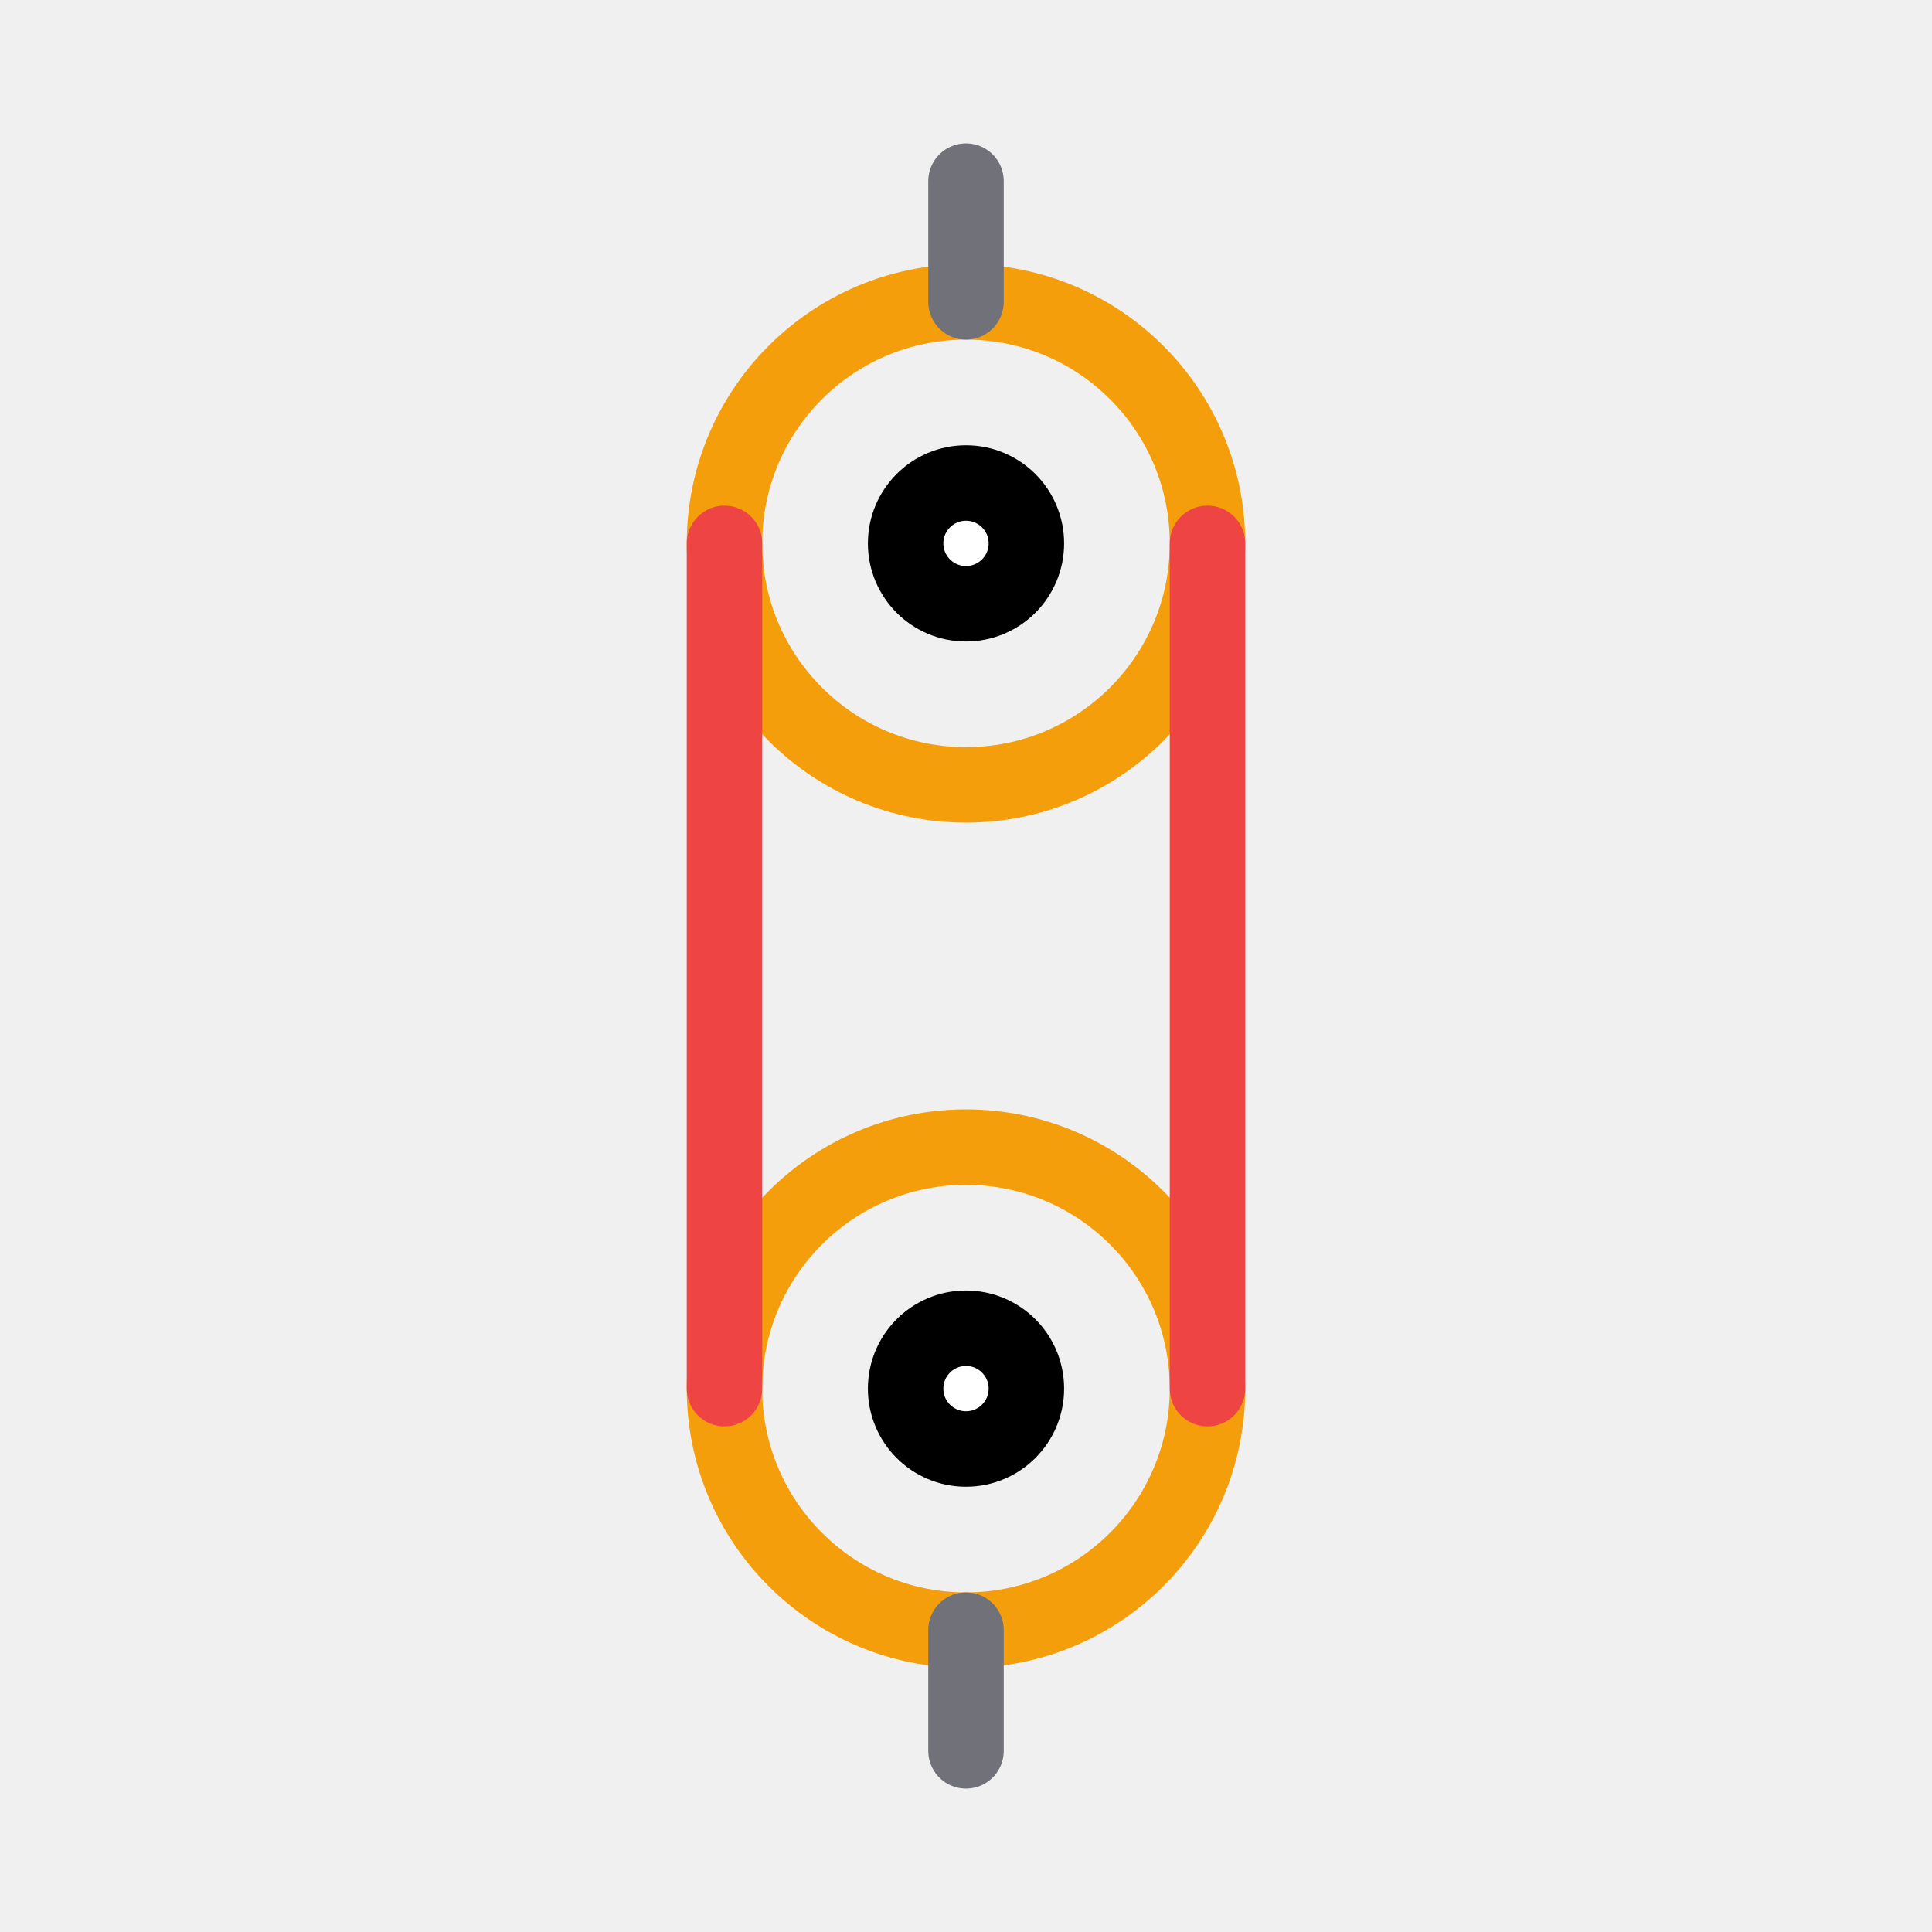
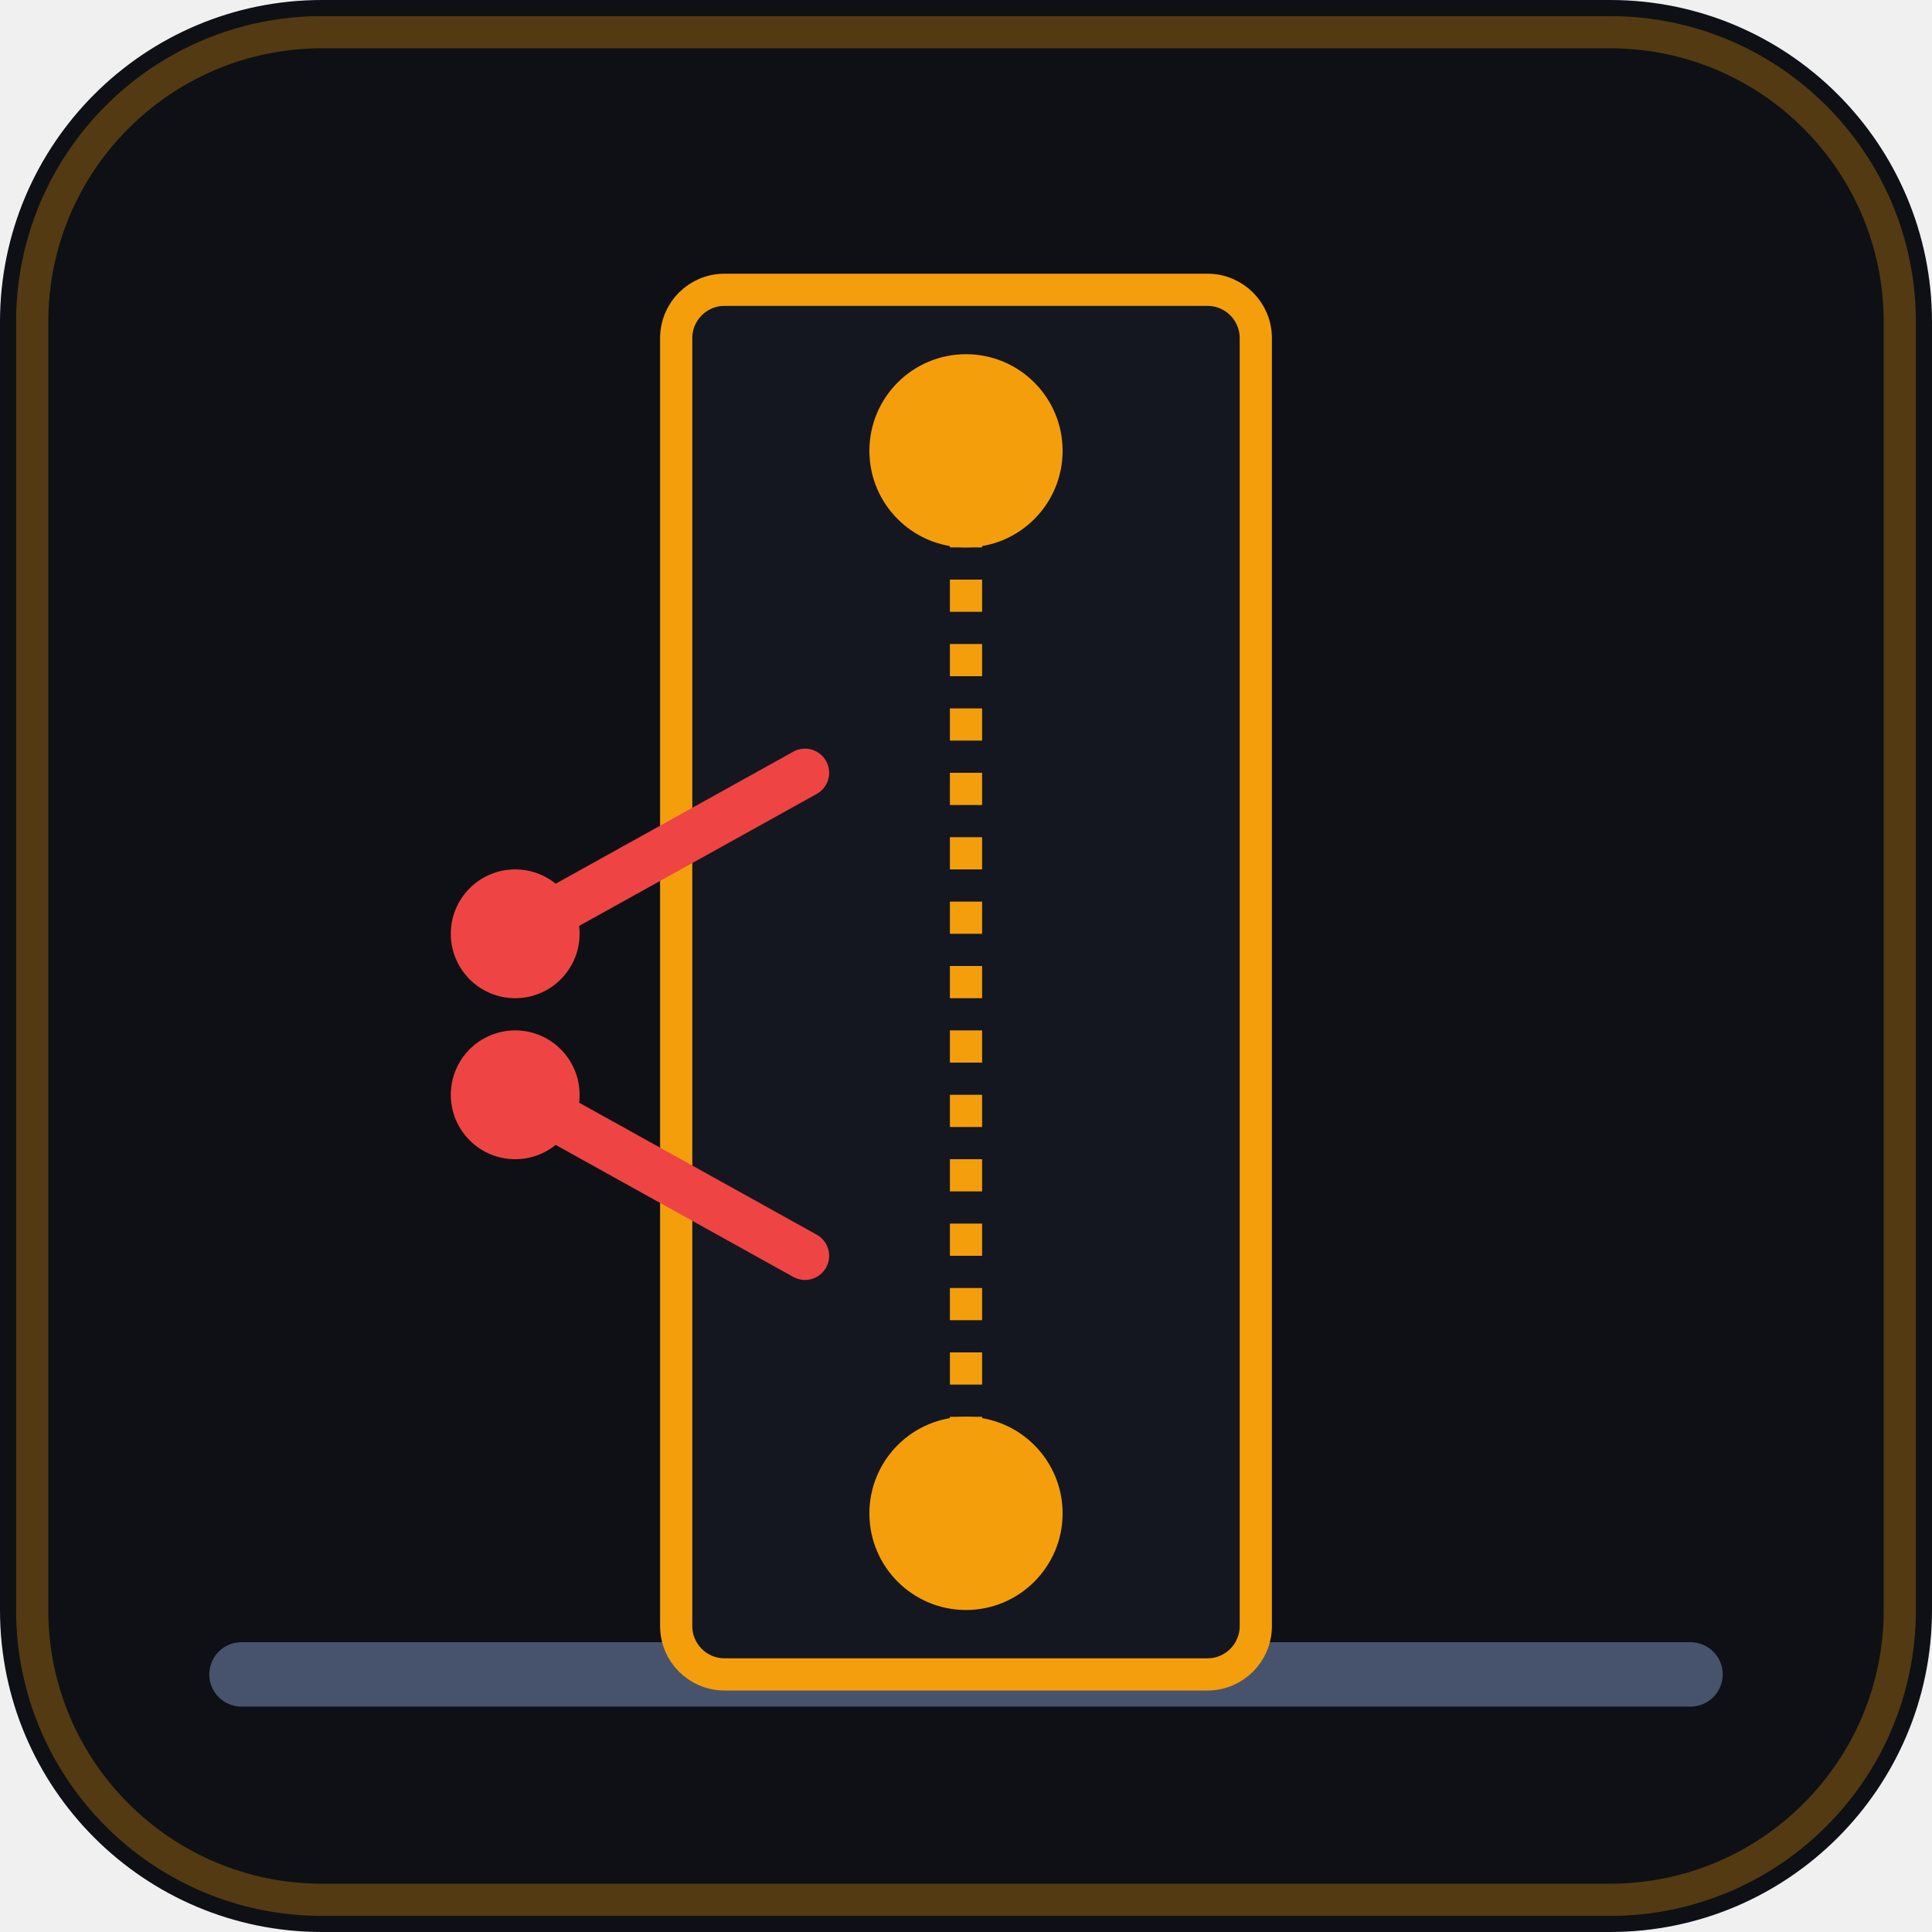
- <svg xmlns="http://www.w3.org/2000/svg" viewBox="0 0 64 64" fill="none" stroke="currentColor" stroke-width="2.5" stroke-linecap="round" stroke-linejoin="round">
-   <circle cx="32" cy="18" r="8" stroke="#f59e0b" />
-   <circle cx="32" cy="46" r="8" stroke="#f59e0b" />
-   <path d="M24 18v28M40 18v28" stroke="#ef4444" />
-   <path d="M32 10v-4M32 54v4" stroke="#71717a" />
-   <circle cx="32" cy="18" r="2" fill="#fff" />
-   <circle cx="32" cy="46" r="2" fill="#fff" />
+ <svg xmlns="http://www.w3.org/2000/svg" viewBox="0 0 120 120" fill="none">
+   <rect width="120" height="120" rx="20" fill="#0e1015" />
+   <rect x="2" y="2" width="116" height="116" rx="18" stroke="#f59e0b" stroke-opacity="0.3" stroke-width="2" />
+   <path d="M15 104h90" stroke="#47536d" stroke-width="4" stroke-linecap="round" />
+   <rect x="42" y="18" width="36" height="86" rx="3" fill="#141720" stroke="#f59e0b" stroke-width="2" />
+   <circle cx="60" cy="28" r="6" fill="#f59e0b" />
+   <circle cx="60" cy="94" r="6" fill="#f59e0b" />
+   <path d="M60 28v66" stroke="#f59e0b" stroke-width="2" stroke-dasharray="2 2" />
+   <path d="M50 48l-18 10M50 78l-18-10" stroke="#ef4444" stroke-width="3" stroke-linecap="round" />
+   <circle cx="32" cy="58" r="4" fill="#ef4444" />
+   <circle cx="32" cy="68" r="4" fill="#ef4444" />
</svg>
